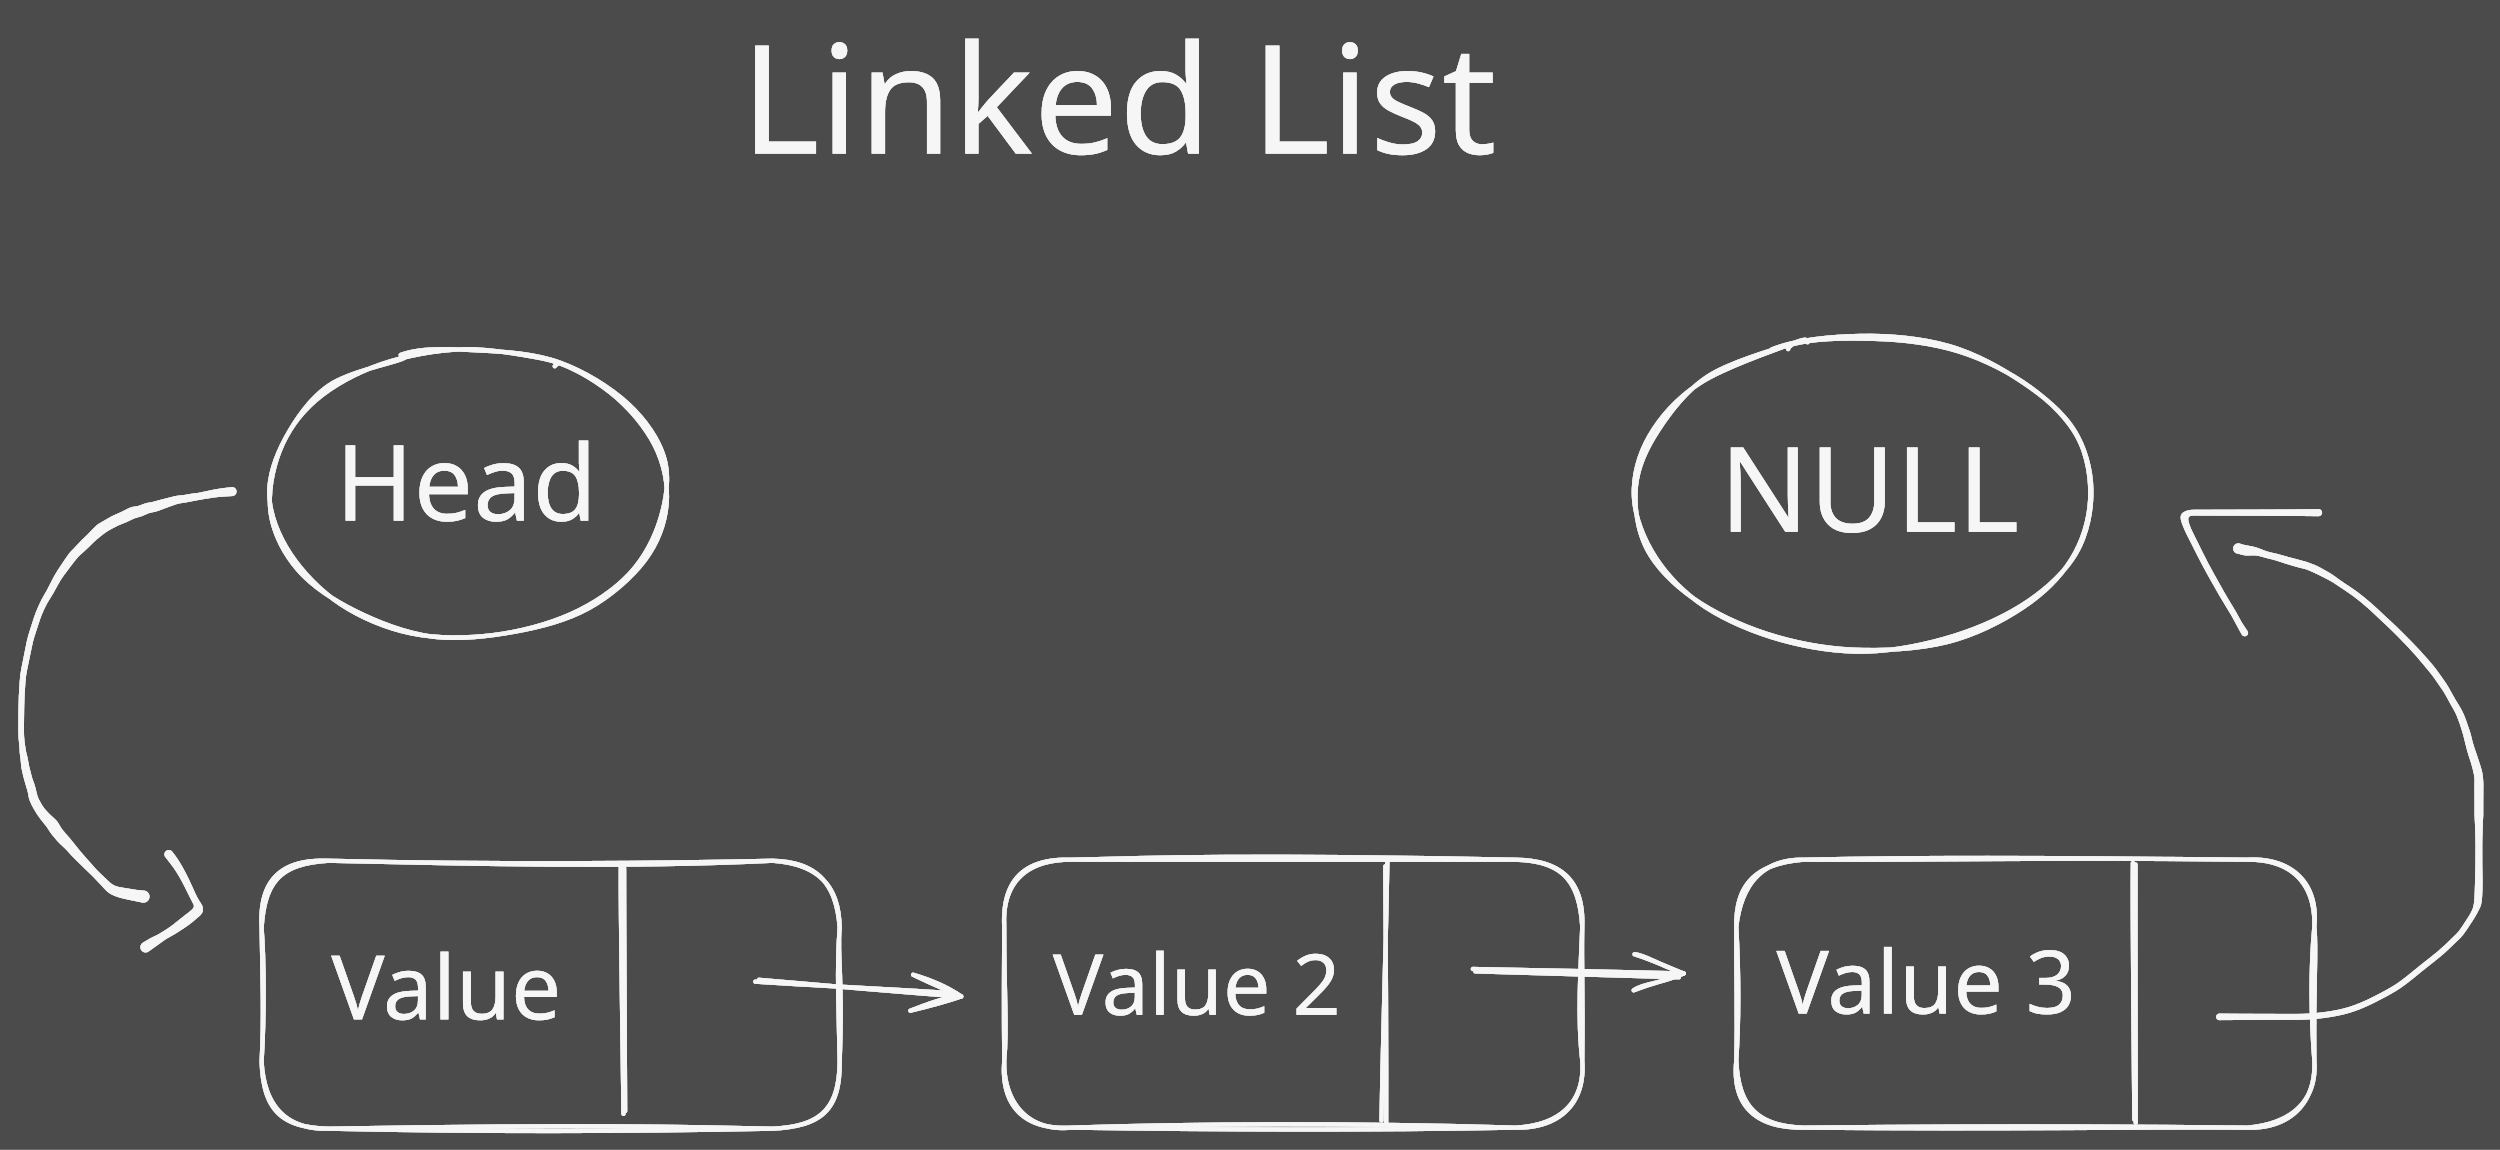
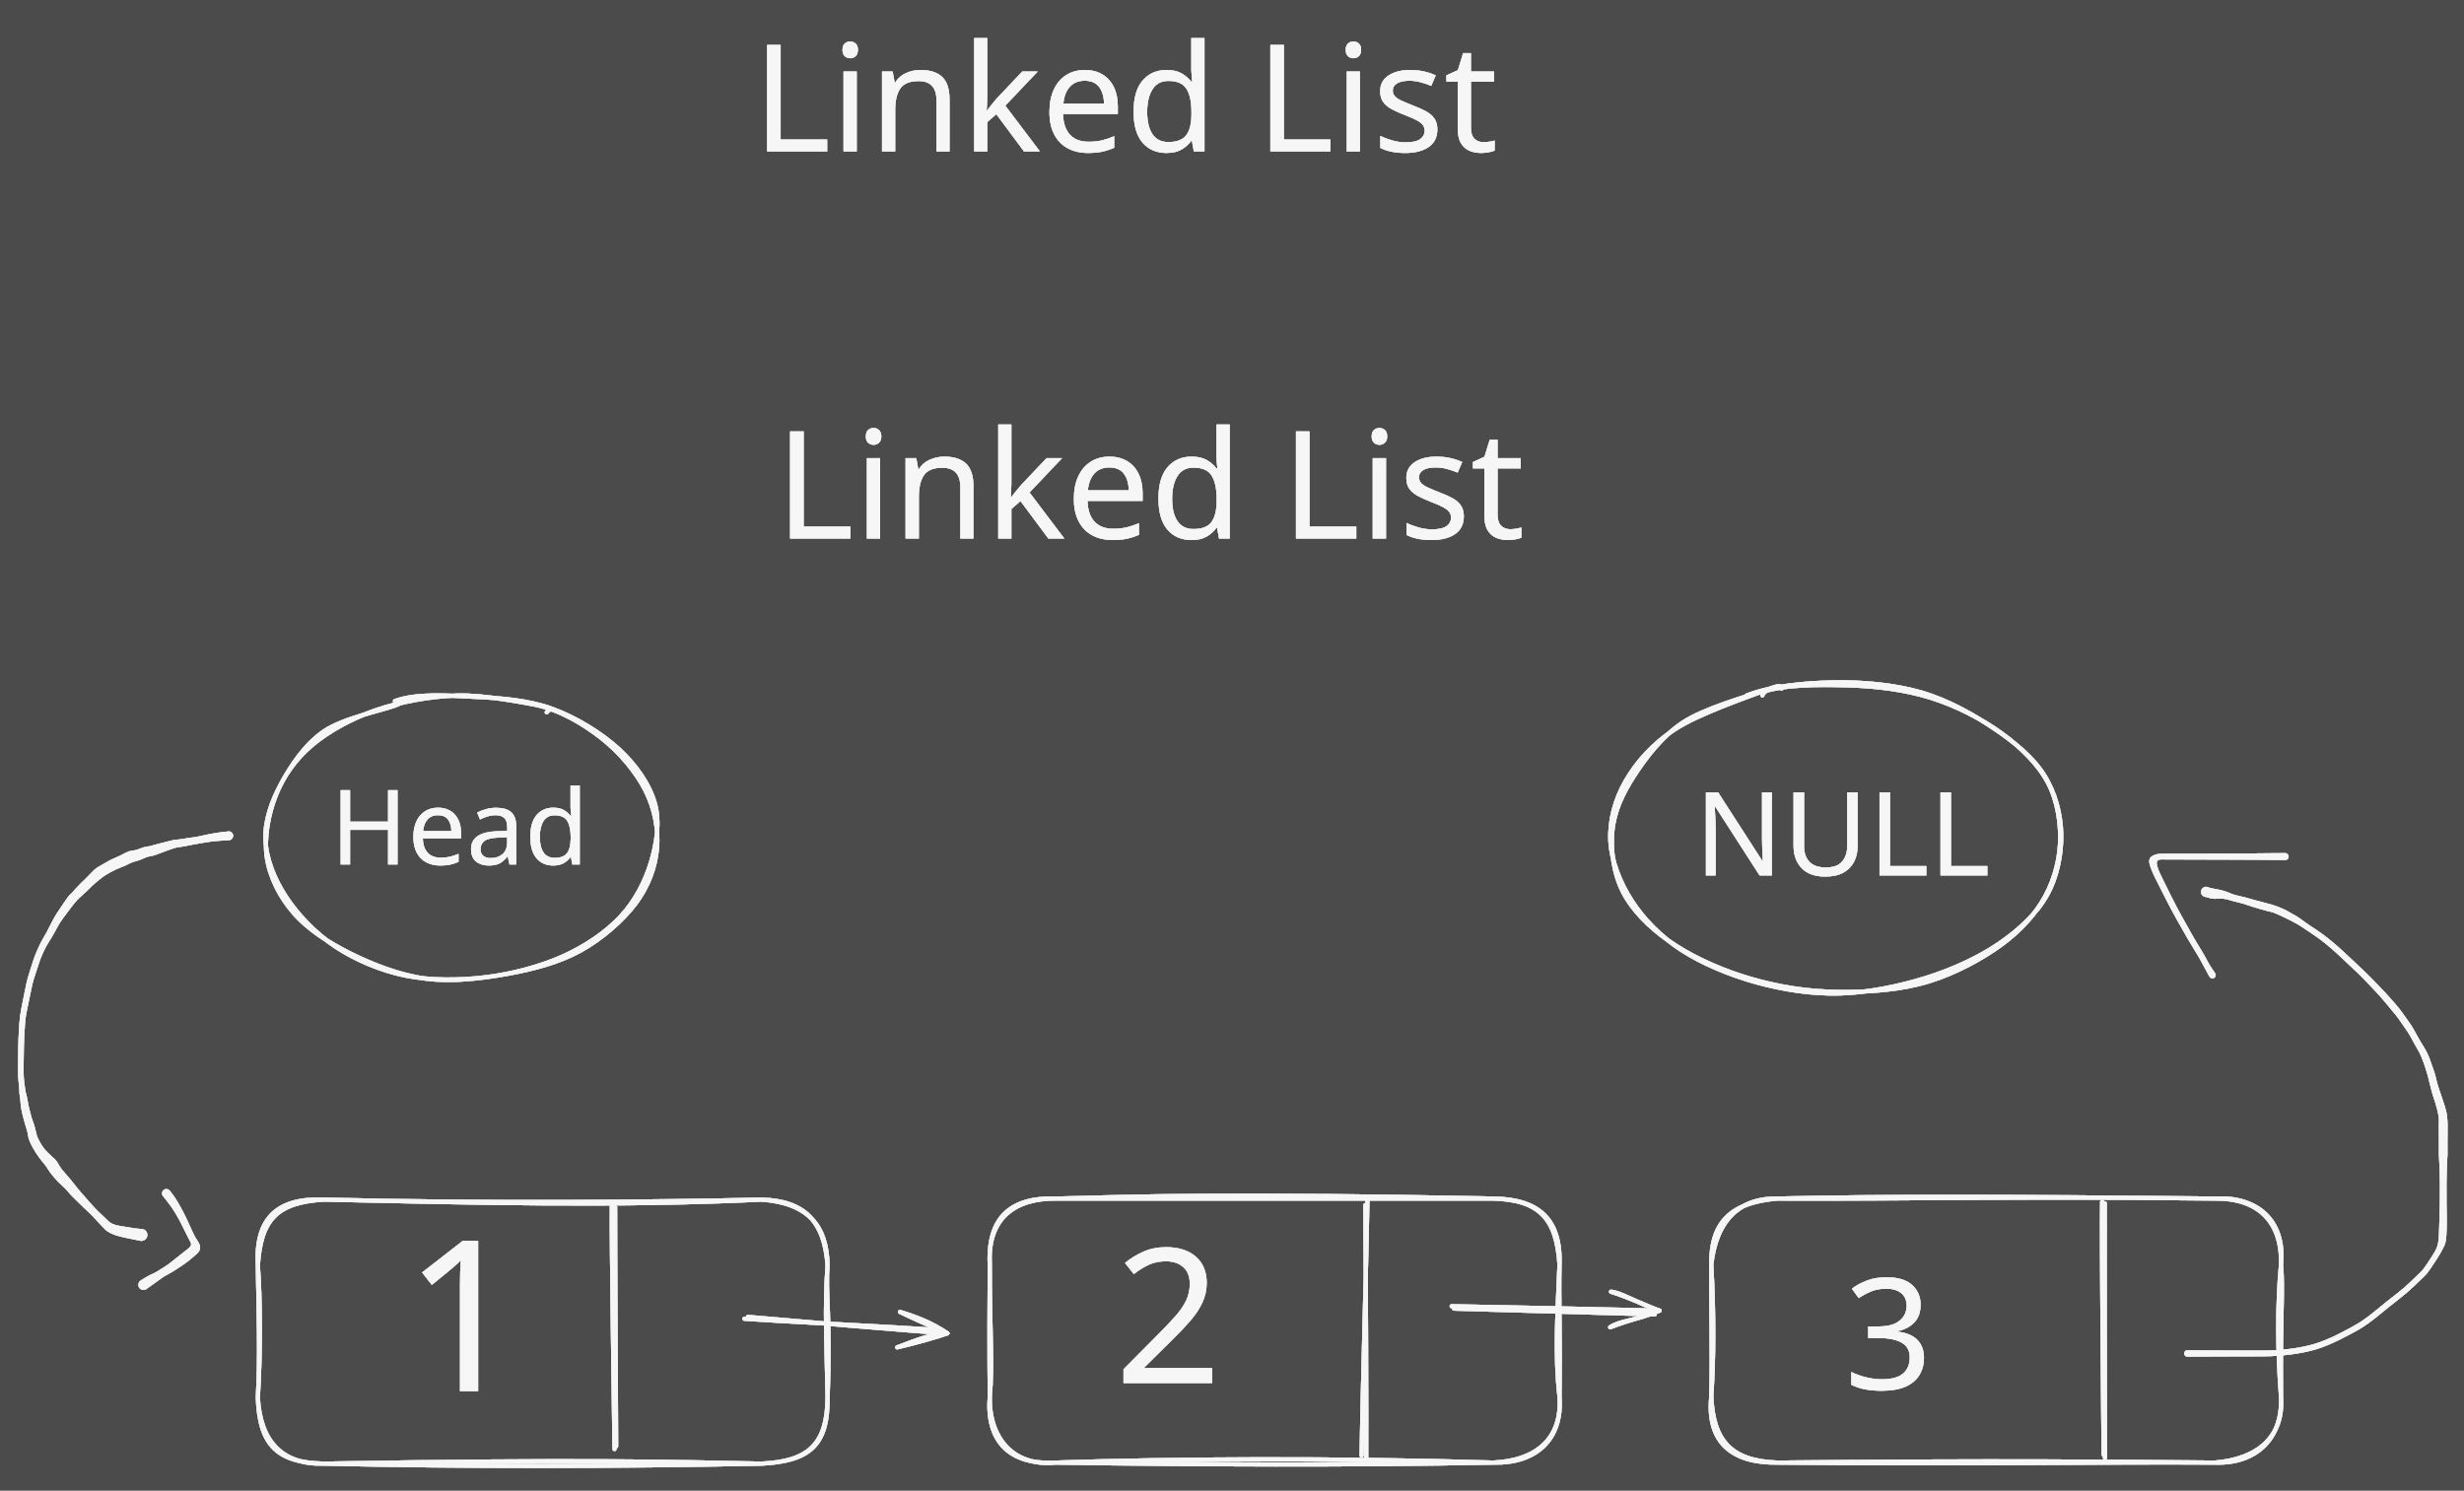
- <svg xmlns="http://www.w3.org/2000/svg" version="1.1" viewBox="0 0 1185 545" width="1185" height="545" filter="invert(93%) hue-rotate(180deg)">
+ <svg xmlns="http://www.w3.org/2000/svg" version="1.1" viewBox="0 0 1185 717" width="1185" height="717" filter="invert(93%) hue-rotate(180deg)">
  <defs>
    <style class="style-fonts">
      @font-face {
        font-family: "Virgil";
        src: url("https://excalidraw.com/Virgil.woff2");
      }
      @font-face {
        font-family: "Cascadia";
        src: url("https://excalidraw.com/Cascadia.woff2");
      }
      @font-face {
        font-family: "Assistant";
        src: url("https://excalidraw.com/Assistant-Regular.woff2");
      }
    </style>
  </defs>
-   <rect x="0" y="0" width="1185" height="545" fill="#ffffff" />
-   <g stroke-linecap="round" transform="translate(128 165) rotate(0 94 68.5)">
+   <rect x="0" y="0" width="1185" height="717" fill="#ffffff" />
+   <g stroke-linecap="round" transform="translate(128 334) rotate(0 94 68.5)">
    <path d="M129.51 5.01 C141.2 7.43, 152.31 14.02, 161.13 20.9 C169.95 27.77, 177.97 37.37, 182.44 46.24 C186.91 55.1, 188.77 65.01, 187.97 74.07 C187.17 83.12, 183.8 92.36, 177.66 100.56 C171.51 108.76, 161.32 117.64, 151.08 123.28 C140.84 128.92, 128.6 132.15, 116.22 134.39 C103.85 136.64, 89.46 138.37, 76.83 136.74 C64.2 135.11, 51.02 129.88, 40.43 124.61 C29.84 119.35, 19.96 112.85, 13.28 105.17 C6.6 97.49, 1.79 87.97, 0.35 78.54 C-1.09 69.11, 1.05 57.59, 4.63 48.6 C8.22 39.61, 13.86 31.41, 21.85 24.59 C29.84 17.77, 40.89 11.67, 52.58 7.66 C64.27 3.65, 78.72 0.9, 91.98 0.54 C105.24 0.18, 125 4.15, 132.17 5.49 C139.33 6.83, 135.33 7.54, 134.95 8.59 M61.94 3.22 C72.46 -0.65, 87.56 0.56, 100.14 1.17 C112.72 1.78, 125.86 2.71, 137.42 6.89 C148.99 11.07, 161.29 18.69, 169.54 26.25 C177.78 33.82, 184.3 43.19, 186.89 52.29 C189.47 61.39, 187.8 71.73, 185.05 80.85 C182.29 89.97, 177.43 99.47, 170.36 107.01 C163.28 114.55, 153.38 121.25, 142.58 126.09 C131.78 130.93, 118.16 134.53, 105.56 136.05 C92.96 137.58, 79.01 137.7, 66.97 135.25 C54.94 132.8, 42.93 127.65, 33.35 121.33 C23.78 115.02, 15.13 105.91, 9.52 97.35 C3.9 88.78, 0.04 79.02, -0.34 69.94 C-0.71 60.86, 2.56 51.56, 7.26 42.85 C11.96 34.15, 18.75 23.96, 27.89 17.71 C37.02 11.45, 56.39 7.5, 62.05 5.33 C67.71 3.16, 61.34 3.98, 61.84 4.69" stroke="#1e1e1e" stroke-width="2" fill="none" />
  </g>
-   <g transform="translate(159 203) rotate(0 58.33333 31.25)">
+   <g transform="translate(159 372) rotate(0 58.33333 31.25)">
    <text x="0" y="43.8" font-family="Virgil, Segoe UI Emoji" font-size="50px" fill="#1e1e1e" text-anchor="start" style="white-space: pre;" direction="ltr" dominant-baseline="alphabetic">Head</text>
  </g>
-   <g transform="translate(110 233) rotate(0 -50 96)" stroke="none">
+   <g transform="translate(110 402) rotate(0 -50 96)" stroke="none">
    <path fill="#1e1e1e" d="M 0.19,2.12 Q 0.19,2.12 -2.97,2.30 -6.15,2.48 -8.58,2.80 -11.02,3.12 -13.21,3.52 -15.39,3.91 -16.96,4.19 -18.53,4.47 -20.26,4.83 -21.98,5.20 -23.70,5.41 -25.41,5.62 -26.49,6.01 -27.58,6.41 -28.94,6.87 -30.30,7.34 -32.02,8.00 -33.74,8.65 -35.04,9.13 -36.34,9.61 -37.96,9.86 -39.58,10.11 -41.04,10.90 -42.50,11.69 -44.45,12.14 -46.40,12.59 -48.04,13.48 -49.68,14.36 -51.27,14.95 -52.85,15.54 -54.00,16.06 -55.15,16.58 -56.42,17.29 -57.68,18.00 -58.87,18.65 -60.06,19.31 -62.43,21.25 -64.80,23.19 -65.82,24.19 -66.85,25.20 -67.84,26.20 -68.84,27.20 -70.51,28.67 -72.19,30.14 -73.11,31.13 -74.04,32.12 -76.15,34.91 -78.26,37.70 -79.80,39.78 -81.34,41.85 -83.12,45.21 -84.89,48.58 -86.30,50.69 -87.72,52.79 -89.12,55.85 -90.52,58.91 -91.10,60.76 -91.67,62.60 -92.82,66.01 -93.97,69.41 -94.43,71.37 -94.90,73.33 -95.68,77.32 -96.47,81.32 -97.10,84.19 -97.74,87.06 -97.99,90.76 -98.25,94.47 -98.37,96.93 -98.48,99.39 -98.54,102.15 -98.59,104.91 -98.61,107.52 -98.63,110.13 -98.65,113.26 -98.66,116.38 -98.38,118.48 -98.10,120.59 -97.87,122.12 -97.64,123.64 -97.24,125.02 -96.84,126.40 -96.62,128.00 -96.39,129.60 -96.01,130.97 -95.63,132.34 -95.21,134.12 -94.79,135.90 -94.29,137.13 -93.80,138.35 -93.30,140.13 -92.80,141.91 -92.52,143.31 -92.23,144.71 -91.63,145.85 -91.04,146.99 -90.24,148.38 -89.43,149.76 -88.22,151.12 -87.01,152.48 -85.95,153.45 -84.89,154.42 -83.82,155.39 -82.75,156.36 -82.00,157.79 -81.24,159.22 -80.40,160.31 -79.56,161.39 -78.83,162.19 -78.10,162.99 -76.51,164.85 -74.93,166.72 -73.83,168.18 -72.73,169.63 -70.73,171.93 -68.73,174.22 -67.31,175.83 -65.89,177.44 -64.45,179.00 -63.01,180.56 -62.02,181.43 -61.04,182.30 -59.78,183.56 -58.52,184.81 -57.65,185.57 -56.77,186.34 -55.46,186.89 -54.15,187.45 -51.84,187.76 -49.54,188.06 -47.37,188.48 -45.21,188.89 -43.54,189.00 -41.86,189.11 -41.41,189.21 -40.95,189.31 -40.55,189.54 -40.15,189.78 -39.84,190.13 -39.54,190.49 -39.36,190.92 -39.18,191.35 -39.15,191.82 -39.13,192.28 -39.25,192.73 -39.37,193.18 -39.63,193.57 -39.88,193.96 -40.25,194.25 -40.62,194.53 -41.06,194.68 -41.50,194.84 -41.97,194.84 -42.44,194.84 -42.88,194.70 -43.32,194.55 -43.70,194.28 -44.07,194.00 -44.34,193.61 -44.60,193.23 -44.73,192.78 -44.86,192.33 -44.84,191.87 -44.82,191.40 -44.65,190.96 -44.48,190.53 -44.18,190.17 -43.88,189.81 -43.48,189.57 -43.09,189.32 -42.63,189.22 -42.18,189.12 -41.71,189.16 -41.25,189.21 -40.82,189.40 -40.40,189.59 -40.06,189.91 -39.71,190.23 -39.49,190.64 -39.27,191.05 -39.19,191.51 -39.11,191.97 -39.18,192.43 -39.25,192.89 -39.47,193.31 -39.68,193.72 -40.02,194.04 -40.36,194.37 -40.78,194.57 -41.20,194.77 -41.66,194.82 -42.13,194.88 -42.13,194.88 -42.13,194.88 -45.13,194.27 -48.14,193.66 -49.66,193.34 -51.18,193.01 -52.75,192.61 -54.32,192.20 -55.95,191.53 -57.58,190.85 -58.61,190.04 -59.65,189.22 -60.41,188.34 -61.18,187.46 -62.43,186.19 -63.68,184.92 -64.55,183.93 -65.41,182.93 -66.97,181.45 -68.52,179.97 -70.09,178.48 -71.66,176.98 -73.98,174.69 -76.31,172.40 -77.28,171.18 -78.25,169.95 -80.17,168.22 -82.09,166.49 -82.85,165.59 -83.61,164.69 -84.92,163.14 -86.23,161.58 -86.94,160.35 -87.65,159.11 -88.62,157.97 -89.60,156.83 -90.69,155.39 -91.78,153.96 -92.44,152.93 -93.09,151.90 -94.00,150.35 -94.91,148.81 -95.64,147.11 -96.37,145.42 -96.50,144.21 -96.63,143.00 -97.11,141.35 -97.59,139.69 -98.04,138.25 -98.48,136.80 -98.94,135.01 -99.39,133.21 -99.71,131.58 -100.03,129.95 -100.09,128.55 -100.15,127.14 -100.43,125.52 -100.70,123.89 -100.71,122.41 -100.73,120.93 -101.02,118.65 -101.31,116.37 -101.30,113.24 -101.30,110.11 -101.28,107.49 -101.26,104.86 -101.22,102.07 -101.18,99.27 -101.07,96.78 -100.96,94.28 -100.69,90.38 -100.43,86.48 -99.82,83.63 -99.22,80.78 -98.45,76.73 -97.69,72.68 -97.20,70.59 -96.71,68.51 -95.62,65.10 -94.52,61.70 -93.88,59.69 -93.25,57.69 -91.79,54.40 -90.34,51.10 -89.09,49.09 -87.84,47.08 -86.05,43.45 -84.27,39.83 -82.85,37.63 -81.43,35.44 -79.27,32.24 -77.12,29.04 -76.12,28.12 -75.13,27.19 -73.64,25.51 -72.14,23.84 -71.11,22.84 -70.07,21.84 -69.02,20.85 -67.96,19.85 -66.17,17.94 -64.37,16.03 -63.44,15.43 -62.50,14.82 -61.38,14.22 -60.25,13.62 -58.77,12.72 -57.29,11.81 -56.04,11.26 -54.79,10.70 -53.44,10.11 -52.08,9.53 -50.67,8.76 -49.26,7.99 -48.14,7.57 -47.03,7.16 -45.85,7.08 -44.68,6.99 -43.67,6.56 -42.66,6.13 -41.46,5.73 -40.27,5.32 -39.09,5.20 -37.91,5.07 -36.67,4.66 -35.44,4.26 -33.49,3.80 -31.55,3.35 -30.11,2.94 -28.67,2.54 -27.22,2.22 -25.78,1.90 -24.24,1.80 -22.70,1.69 -20.85,1.32 -18.99,0.94 -17.52,0.83 -16.06,0.71 -13.83,0.18 -11.59,-0.33 -9.04,-0.83 -6.49,-1.33 -3.34,-1.73 -0.19,-2.12 0.06,-2.11 0.32,-2.11 0.56,-2.04 0.81,-1.97 1.04,-1.84 1.26,-1.72 1.45,-1.54 1.64,-1.36 1.78,-1.15 1.92,-0.93 2.00,-0.69 2.08,-0.44 2.11,-0.19 2.13,0.06 2.09,0.31 2.05,0.57 1.95,0.81 1.86,1.04 1.70,1.25 1.55,1.46 1.35,1.62 1.15,1.79 0.92,1.90 0.69,2.01 0.44,2.07 0.19,2.12 0.19,2.12 L 0.19,2.12 Z" />
  </g>
-   <g transform="translate(80 405) rotate(0 2 22)" stroke="none">
+   <g transform="translate(80 574) rotate(0 2 22)" stroke="none">
    <path fill="#1e1e1e" d="M 1.63,-1.30 Q 1.63,-1.30 2.75,0.15 3.88,1.61 5.20,3.78 6.53,5.96 7.94,8.65 9.35,11.34 10.52,13.95 11.68,16.57 12.72,18.80 13.76,21.04 14.56,22.17 15.35,23.29 15.83,24.30 16.31,25.31 16.18,26.55 16.05,27.80 14.62,29.11 13.19,30.42 11.21,32.02 9.22,33.61 7.48,34.74 5.74,35.87 4.11,36.95 2.48,38.02 0.54,39.04 -1.39,40.05 -2.34,40.81 -3.30,41.56 -4.56,42.41 -5.82,43.27 -7.64,44.61 -9.46,45.96 -9.81,46.15 -10.17,46.35 -10.56,46.42 -10.96,46.49 -11.36,46.43 -11.76,46.37 -12.12,46.18 -12.48,46.00 -12.76,45.71 -13.04,45.42 -13.21,45.06 -13.39,44.70 -13.44,44.29 -13.49,43.89 -13.41,43.50 -13.32,43.10 -13.12,42.76 -12.92,42.41 -12.61,42.14 -12.31,41.88 -11.94,41.72 -11.56,41.57 -11.16,41.54 -10.76,41.51 -10.37,41.62 -9.98,41.72 -9.64,41.94 -9.31,42.16 -9.06,42.48 -8.81,42.80 -8.67,43.18 -8.54,43.56 -8.53,43.96 -8.53,44.36 -8.65,44.75 -8.78,45.13 -9.02,45.46 -9.26,45.78 -9.59,46.01 -9.92,46.24 -10.30,46.36 -10.69,46.47 -11.09,46.45 -11.50,46.44 -11.87,46.29 -12.25,46.15 -12.56,45.89 -12.87,45.64 -13.09,45.29 -13.30,44.95 -13.39,44.56 -13.48,44.16 -13.44,43.76 -13.41,43.36 -13.24,42.99 -13.08,42.62 -12.80,42.33 -12.53,42.03 -12.53,42.03 -12.53,42.03 -10.46,40.76 -8.39,39.48 -6.97,38.88 -5.55,38.27 -4.39,37.56 -3.22,36.85 -1.52,35.78 0.17,34.71 1.69,33.58 3.20,32.45 4.82,31.09 6.43,29.74 7.59,28.90 8.75,28.06 10.59,26.55 12.43,25.04 11.74,23.70 11.04,22.36 9.92,20.14 8.80,17.91 7.59,15.45 6.39,12.98 4.93,10.48 3.47,7.98 2.09,6.06 0.71,4.13 -0.45,2.72 -1.63,1.30 -1.76,1.09 -1.89,0.87 -1.97,0.63 -2.05,0.39 -2.07,0.14 -2.08,-0.10 -2.04,-0.35 -2.00,-0.60 -1.90,-0.83 -1.80,-1.06 -1.64,-1.26 -1.49,-1.46 -1.29,-1.62 -1.09,-1.77 -0.87,-1.88 -0.64,-1.98 -0.39,-2.03 -0.14,-2.08 0.10,-2.07 0.35,-2.06 0.59,-1.98 0.83,-1.91 1.05,-1.78 1.27,-1.65 1.45,-1.48 1.63,-1.30 1.63,-1.30 L 1.63,-1.30 Z" />
  </g>
-   <g stroke-linecap="round" transform="translate(124 408) rotate(0 137 63.5)">
+   <g stroke-linecap="round" transform="translate(124 577) rotate(0 137 63.5)">
    <path d="M31.75 0 C104.03 1.55, 172.26 3.32, 242.25 0 M31.75 0 C110.67 1.9, 190.56 1.16, 242.25 0 M242.25 0 C262.43 0.49, 272.57 10.07, 274 31.75 M242.25 0 C264.21 1.55, 273.71 12.18, 274 31.75 M274 31.75 C272.85 45.09, 275.53 56.04, 274 95.25 M274 31.75 C272.5 50.95, 273.59 71.2, 274 95.25 M274 95.25 C273.81 118.04, 264.48 125.97, 242.25 127 M274 95.25 C274.28 118.64, 264.9 125.8, 242.25 127 M242.25 127 C198.29 126.1, 156.11 124.9, 31.75 127 M242.25 127 C171.84 128.4, 101.95 128.55, 31.75 127 M31.75 127 C9.24 126.51, 0.81 118.1, 0 95.25 M31.75 127 C11.58 127.56, 1.16 116.27, 0 95.25 M0 95.25 C1.42 73.33, 1.16 45.92, 0 31.75 M0 95.25 C1.14 74.95, 0.38 55.15, 0 31.75 M0 31.75 C1.44 9.97, 8.73 1.35, 31.75 0 M0 31.75 C-1.28 9.11, 9.2 -0.89, 31.75 0" stroke="#1e1e1e" stroke-width="2" fill="none" />
  </g>
  <g stroke-linecap="round">
-     <g transform="translate(296 411) rotate(0 0 58)">
+     <g transform="translate(296 580) rotate(0 0 58)">
      <path d="M-0.18 0.52 C-0.22 19.61, 0.26 96.27, 0.31 115.63 M-1.74 -0.25 C-1.96 19.52, -0.66 97.82, -0.47 116.97" stroke="#1e1e1e" stroke-width="2" fill="none" />
    </g>
  </g>
  <mask />
-   <g transform="translate(157 446.1861) rotate(0 54.11667 26.40696)">
-     <text x="0" y="37.012" font-family="Virgil, Segoe UI Emoji" font-size="42.251px" fill="#1e1e1e" text-anchor="start" style="white-space: pre;" direction="ltr" dominant-baseline="alphabetic">Value</text>
-   </g>
  <g stroke-linecap="round">
-     <g transform="translate(359 465) rotate(0 47.5 2.996979)">
+     <g transform="translate(359 634) rotate(0 47.5 2.996979)">
      <path d="M-0.97 0.31 C14.64 1.46, 78.46 4.72, 94.26 5.85 M0.72 -0.57 C16.67 0.86, 80.68 6.32, 96.58 7.32" stroke="#1e1e1e" stroke-width="2" fill="none" />
    </g>
-     <g transform="translate(359 465) rotate(0 47.5 2.996979)">
+     <g transform="translate(359 634) rotate(0 47.5 2.996979)">
      <path d="M72.51 14.07 C81.47 10.67, 89.11 7.61, 96.58 7.32 M72.51 14.07 C82.28 11.76, 92.17 8.92, 96.58 7.32" stroke="#1e1e1e" stroke-width="2" fill="none" />
    </g>
-     <g transform="translate(359 465) rotate(0 47.5 2.996979)">
+     <g transform="translate(359 634) rotate(0 47.5 2.996979)">
      <path d="M73.8 -2.98 C82.17 -0.45, 89.36 2.43, 96.58 7.32 M73.8 -2.98 C83.02 1.48, 92.4 5.39, 96.58 7.32" stroke="#1e1e1e" stroke-width="2" fill="none" />
    </g>
  </g>
  <mask />
-   <g stroke-linecap="round" transform="translate(476 407.5) rotate(0 137 63.5)">
+   <g stroke-linecap="round" transform="translate(476 576.5) rotate(0 137 63.5)">
    <path d="M31.75 0 C73.83 -1.06, 116.01 -2.54, 242.25 0 M31.75 0 C89.82 -0.01, 148.11 -0.04, 242.25 0 M242.25 0 C264.38 0.64, 272.62 9.64, 274 31.75 M242.25 0 C263.5 0.24, 274.78 9.5, 274 31.75 M274 31.75 C273.19 52.64, 271.62 74.44, 274 95.25 M274 31.75 C273.6 48.27, 274.38 64.04, 274 95.25 M274 95.25 C275.44 115.16, 263.26 126, 242.25 127 M274 95.25 C275.61 115.98, 262.58 127.52, 242.25 127 M242.25 127 C165.41 124.65, 88.33 125.13, 31.75 127 M242.25 127 C172.8 128.33, 102.84 128.05, 31.75 127 M31.75 127 C8.89 128.27, -1.68 116.21, 0 95.25 M31.75 127 C10.81 129.12, -0.44 114.7, 0 95.25 M0 95.25 C1.45 80.21, -0.04 63.36, 0 31.75 M0 95.25 C-0.22 71.82, -0.12 49.81, 0 31.75 M0 31.75 C-1 10.37, 8.78 -0.74, 31.75 0 M0 31.75 C-1.28 8.76, 12.8 -0.15, 31.75 0" stroke="#1e1e1e" stroke-width="2" fill="none" />
  </g>
  <g stroke-linecap="round">
-     <g transform="translate(656.7262 409.6372) rotate(0 -0.5 61)">
+     <g transform="translate(656.7262 578.6372) rotate(0 -0.5 61)">
      <path d="M0.9 -1.05 C0.64 19.28, -1.68 100.78, -1.91 121.43 M-0.09 1.02 C0.06 21.54, 0.48 102.68, 0.32 122.66" stroke="#1e1e1e" stroke-width="2" fill="none" />
    </g>
  </g>
  <mask />
-   <g transform="translate(499 446) rotate(0 75.46667 25)">
-     <text x="0" y="35.04" font-family="Virgil, Segoe UI Emoji" font-size="40px" fill="#1e1e1e" text-anchor="start" style="white-space: pre;" direction="ltr" dominant-baseline="alphabetic">Value 2</text>
-   </g>
  <g stroke-linecap="round">
-     <g transform="translate(698.6945 460.6222) rotate(0 49 1)">
+     <g transform="translate(698.6945 629.6222) rotate(0 49 1)">
      <path d="M0.6 -0.19 C16.95 0.36, 80.79 2.07, 97.11 2.6 M-0.54 -1.33 C16.26 -1.08, 82.93 0.37, 99.36 0.79" stroke="#1e1e1e" stroke-width="2" fill="none" />
    </g>
-     <g transform="translate(698.6945 460.6222) rotate(0 49 1)">
+     <g transform="translate(698.6945 629.6222) rotate(0 49 1)">
      <path d="M75.67 8.79 C80.62 5.43, 87.14 6.02, 99.36 0.79 M75.67 8.79 C85.1 5.14, 94.42 3.08, 99.36 0.79" stroke="#1e1e1e" stroke-width="2" fill="none" />
    </g>
-     <g transform="translate(698.6945 460.6222) rotate(0 49 1)">
+     <g transform="translate(698.6945 629.6222) rotate(0 49 1)">
      <path d="M76.07 -8.3 C80.84 -7.9, 87.27 -3.54, 99.36 0.79 M76.07 -8.3 C85.21 -5.43, 94.38 -0.97, 99.36 0.79" stroke="#1e1e1e" stroke-width="2" fill="none" />
    </g>
  </g>
  <mask />
-   <g stroke-linecap="round" transform="translate(823 407.5) rotate(0 137 63.5)">
+   <g stroke-linecap="round" transform="translate(823 576.5) rotate(0 137 63.5)">
    <path d="M31.75 0 C91.88 0.29, 149.39 -1.16, 242.25 0 M31.75 0 C86.39 -1.18, 140.38 -1.05, 242.25 0 M242.25 0 C263.03 -0.28, 274.63 11.22, 274 31.75 M242.25 0 C261.74 -1.16, 276.16 9.85, 274 31.75 M274 31.75 C272.18 50.78, 272.32 73.88, 274 95.25 M274 31.75 C275.09 43.77, 273.62 57.18, 274 95.25 M274 95.25 C275.45 114.88, 262.54 125.32, 242.25 127 M274 95.25 C274.96 114.84, 262.57 127.7, 242.25 127 M242.25 127 C185.72 126.61, 133.17 127.93, 31.75 127 M242.25 127 C191.63 126.54, 139.59 125.94, 31.75 127 M31.75 127 C9.27 126.22, 0.95 116.26, 0 95.25 M31.75 127 C10.23 127.28, -2.24 117.5, 0 95.25 M0 95.25 C1.2 77.03, 1.32 55.58, 0 31.75 M0 95.25 C0.54 74.56, -0.12 52.09, 0 31.75 M0 31.75 C-0.28 12.23, 8.59 1.91, 31.75 0 M0 31.75 C2.24 11.85, 12.29 -0.28, 31.75 0" stroke="#1e1e1e" stroke-width="2" fill="none" />
  </g>
  <g stroke-linecap="round">
-     <g transform="translate(1011.797 409.1908) rotate(0 0 61)">
+     <g transform="translate(1011.797 578.1908) rotate(0 0 61)">
      <path d="M0.43 0.59 C0.33 21.07, 0.49 102.75, 0.54 123.02 M-0.81 -0.14 C-1.11 20, -0.32 100.8, -0.12 121.44" stroke="#1e1e1e" stroke-width="2" fill="none" />
    </g>
  </g>
  <mask />
-   <g transform="translate(842 444) rotate(0 77.844 26)">
-     <text x="0" y="36.442" font-family="Virgil, Segoe UI Emoji" font-size="41.6px" fill="#1e1e1e" text-anchor="start" style="white-space: pre;" direction="ltr" dominant-baseline="alphabetic">Value 3</text>
-   </g>
-   <g transform="translate(1052 482) rotate(0 61.5 -111)" stroke="none">
+   <g transform="translate(1052 651) rotate(0 61.5 -111)" stroke="none">
    <path fill="#1e1e1e" d="M 0,-1.56 Q 0,-1.56 2.87,-1.52 5.75,-1.49 10.99,-1.46 16.24,-1.44 22.78,-1.42 29.32,-1.40 36.13,-1.39 42.93,-1.38 49.47,-2.22 56.02,-3.07 61.03,-4.56 66.04,-6.05 72.42,-9.23 78.81,-12.42 82.37,-14.62 85.94,-16.82 90.86,-20.88 95.78,-24.94 99.93,-28.14 104.08,-31.33 107.22,-34.36 110.36,-37.39 112.00,-38.99 113.64,-40.58 115.11,-42.87 116.58,-45.16 117.82,-47.05 119.06,-48.93 119.78,-50.55 120.50,-52.16 120.75,-54.50 120.99,-56.84 121.07,-60.42 121.15,-64.01 121.23,-66.31 121.31,-68.60 121.36,-71.59 121.41,-74.58 121.39,-76.42 121.36,-78.27 121.41,-80.49 121.45,-82.71 121.37,-84.23 121.29,-85.75 121.27,-87.55 121.25,-89.34 121.12,-91.99 121.00,-94.63 120.93,-95.89 120.87,-97.14 120.94,-99.11 121.00,-101.08 120.93,-102.21 120.86,-103.33 120.91,-105.25 120.97,-107.16 120.90,-108.26 120.83,-109.37 120.94,-111.55 121.05,-113.74 120.13,-117.25 119.22,-120.76 118.64,-122.34 118.07,-123.92 117.31,-126.70 116.55,-129.48 116.15,-131.28 115.76,-133.08 115.13,-135.17 114.49,-137.26 113.89,-139.04 113.28,-140.82 112.52,-142.68 111.75,-144.53 110.62,-146.41 109.49,-148.29 108.12,-150.91 106.74,-153.52 105.83,-154.81 104.92,-156.09 103.16,-158.69 101.41,-161.28 100.33,-162.61 99.25,-163.95 96.85,-166.83 94.46,-169.72 92.87,-171.53 91.29,-173.34 88.91,-175.82 86.53,-178.31 84.37,-180.53 82.21,-182.74 78.44,-186.26 74.67,-189.77 72.49,-191.86 70.30,-193.94 66.82,-196.81 63.34,-199.68 60.18,-201.73 57.03,-203.78 55.34,-204.96 53.65,-206.13 52.35,-206.81 51.06,-207.49 49.40,-208.36 47.74,-209.24 46.42,-209.84 45.09,-210.43 43.19,-211.32 41.28,-212.21 39.96,-212.46 38.64,-212.71 34.89,-213.80 31.13,-214.88 28.92,-215.66 26.72,-216.44 24.15,-217.05 21.58,-217.65 20.04,-218.14 18.49,-218.63 17.09,-218.73 15.68,-218.83 13.92,-218.70 12.16,-218.56 9.83,-219.28 7.51,-219.99 7.22,-220.28 6.94,-220.57 6.77,-220.93 6.59,-221.30 6.55,-221.70 6.50,-222.10 6.58,-222.50 6.66,-222.89 6.87,-223.24 7.07,-223.59 7.38,-223.86 7.68,-224.12 8.06,-224.28 8.43,-224.43 8.83,-224.46 9.24,-224.48 9.63,-224.38 10.02,-224.27 10.36,-224.05 10.69,-223.83 10.94,-223.51 11.19,-223.19 11.32,-222.81 11.46,-222.43 11.46,-222.02 11.47,-221.62 11.34,-221.23 11.22,-220.85 10.97,-220.52 10.73,-220.20 10.40,-219.97 10.07,-219.74 9.68,-219.63 9.29,-219.51 8.89,-219.53 8.48,-219.55 8.11,-219.69 7.73,-219.84 7.42,-220.10 7.11,-220.36 6.90,-220.70 6.68,-221.04 6.59,-221.44 6.50,-221.83 6.54,-222.23 6.58,-222.64 6.75,-223.01 6.91,-223.37 7.19,-223.67 7.46,-223.97 7.82,-224.16 8.17,-224.35 8.57,-224.42 8.97,-224.49 9.37,-224.43 9.77,-224.37 10.13,-224.19 10.49,-224.00 10.49,-224.00 10.48,-224.00 12.17,-223.63 13.85,-223.27 15.06,-223.07 16.27,-222.87 17.98,-222.32 19.68,-221.76 20.96,-221.17 22.24,-220.58 24.97,-220.00 27.70,-219.42 29.85,-218.76 32.00,-218.10 35.77,-217.15 39.54,-216.19 41.06,-215.71 42.58,-215.23 44.65,-214.40 46.72,-213.56 47.99,-212.81 49.26,-212.06 50.98,-211.12 52.71,-210.17 53.98,-209.28 55.24,-208.38 56.86,-207.20 58.48,-206.02 61.77,-203.89 65.05,-201.76 68.61,-198.84 72.17,-195.92 74.36,-193.86 76.55,-191.79 80.38,-188.25 84.21,-184.71 86.40,-182.51 88.60,-180.31 91.05,-177.82 93.49,-175.32 95.15,-173.52 96.81,-171.72 99.34,-168.83 101.86,-165.93 102.89,-164.48 103.93,-163.03 105.79,-160.43 107.65,-157.83 108.49,-156.37 109.32,-154.91 110.70,-152.40 112.09,-149.90 113.39,-147.86 114.69,-145.81 115.58,-143.85 116.47,-141.89 117.05,-140.10 117.64,-138.31 118.45,-136.05 119.26,-133.80 119.57,-132.14 119.88,-130.49 120.76,-127.84 121.65,-125.19 122.24,-123.47 122.83,-121.75 123.64,-119.21 124.44,-116.67 124.69,-115.22 124.94,-113.76 125.05,-111.57 125.16,-109.37 125.09,-108.26 125.02,-107.16 125.08,-105.25 125.13,-103.33 125.06,-102.21 124.99,-101.08 125.05,-99.11 125.12,-97.14 125.06,-95.89 124.99,-94.63 124.87,-91.99 124.74,-89.34 124.72,-87.54 124.70,-85.75 124.62,-84.23 124.54,-82.71 124.58,-80.49 124.62,-78.26 124.59,-76.42 124.56,-74.57 124.60,-71.58 124.65,-68.59 124.70,-66.28 124.76,-63.98 124.66,-60.24 124.56,-56.50 124.31,-54.75 124.07,-52.99 123.57,-51.95 123.08,-50.91 122.17,-49.20 121.26,-47.49 120.03,-45.61 118.79,-43.72 117.14,-41.21 115.49,-38.70 113.84,-37.09 112.19,-35.49 108.94,-32.37 105.69,-29.24 101.58,-26.06 97.47,-22.89 92.41,-18.72 87.35,-14.56 83.67,-12.29 80.00,-10.02 73.41,-6.74 66.82,-3.46 61.59,-1.91 56.37,-0.37 49.65,0.50 42.94,1.38 36.13,1.39 29.32,1.40 22.78,1.42 16.24,1.44 10.99,1.46 5.75,1.49 2.87,1.52 0,1.56 -0.18,1.53 -0.37,1.51 -0.54,1.45 -0.72,1.38 -0.88,1.27 -1.03,1.16 -1.16,1.02 -1.28,0.88 -1.37,0.72 -1.46,0.55 -1.50,0.37 -1.55,0.18 -1.55,-0.00 -1.55,-0.18 -1.50,-0.37 -1.46,-0.55 -1.37,-0.72 -1.28,-0.88 -1.16,-1.02 -1.03,-1.16 -0.88,-1.27 -0.72,-1.38 -0.54,-1.45 -0.37,-1.51 -0.18,-1.53 0.00,-1.56 0.00,-1.56 L 0,-1.56 Z" />
  </g>
-   <g transform="translate(1099 243) rotate(0 -33 28.5)" stroke="none">
+   <g transform="translate(1099 412) rotate(0 -33 28.5)" stroke="none">
    <path fill="#1e1e1e" d="M 0,1.67 Q 0,1.67 -4.31,1.62 -8.62,1.57 -13.62,1.53 -18.61,1.50 -27.06,1.47 -35.51,1.45 -40.53,1.43 -45.56,1.41 -51.15,1.40 -56.74,1.38 -59.39,1.37 -62.05,1.36 -61.77,3.49 -61.50,5.61 -59.57,9.50 -57.65,13.39 -55.09,18.56 -52.53,23.73 -49.74,28.77 -46.94,33.82 -44.90,37.41 -42.85,41.00 -40.84,44.24 -38.84,47.47 -37.67,49.77 -36.50,52.06 -35.07,54.11 -33.64,56.15 -33.54,56.39 -33.44,56.63 -33.42,56.88 -33.40,57.14 -33.47,57.39 -33.53,57.64 -33.67,57.86 -33.82,58.08 -34.02,58.24 -34.22,58.40 -34.47,58.48 -34.71,58.57 -34.97,58.57 -35.23,58.58 -35.47,58.50 -35.72,58.42 -35.93,58.27 -36.14,58.11 -36.29,57.90 -36.43,57.69 -36.51,57.44 -36.58,57.19 -36.57,56.94 -36.56,56.68 -36.47,56.44 -36.38,56.19 -36.21,55.99 -36.05,55.79 -35.83,55.66 -35.61,55.52 -35.36,55.46 -35.11,55.40 -34.85,55.42 -34.59,55.45 -34.36,55.55 -34.12,55.66 -33.93,55.83 -33.74,56.01 -33.61,56.23 -33.49,56.46 -33.44,56.71 -33.40,56.97 -33.43,57.22 -33.47,57.48 -33.59,57.71 -33.71,57.94 -33.89,58.12 -34.08,58.30 -34.31,58.42 -34.54,58.53 -34.80,58.56 -35.06,58.59 -35.31,58.54 -35.56,58.49 -35.79,58.36 -36.01,58.23 -36.18,58.04 -36.35,57.84 -36.35,57.84 -36.35,57.84 -37.62,55.57 -38.89,53.29 -40.02,51.10 -41.14,48.91 -43.19,45.64 -45.23,42.37 -47.31,38.78 -49.39,35.18 -52.24,30.09 -55.09,25.00 -57.68,19.85 -60.28,14.70 -62.38,10.53 -64.47,6.36 -65.18,3.65 -65.88,0.94 -63.98,-0.20 -62.07,-1.36 -59.40,-1.37 -56.74,-1.38 -51.15,-1.40 -45.56,-1.41 -40.53,-1.43 -35.51,-1.45 -27.06,-1.47 -18.61,-1.50 -13.62,-1.53 -8.62,-1.57 -4.31,-1.62 0,-1.67 0.20,-1.64 0.40,-1.62 0.58,-1.55 0.77,-1.48 0.94,-1.36 1.10,-1.25 1.24,-1.10 1.37,-0.95 1.47,-0.77 1.56,-0.59 1.61,-0.39 1.66,-0.20 1.66,0.00 1.66,0.20 1.61,0.39 1.56,0.59 1.47,0.77 1.37,0.95 1.24,1.10 1.10,1.25 0.94,1.36 0.77,1.48 0.58,1.55 0.40,1.62 0.20,1.64 -0.00,1.67 -0.00,1.67 L 0,1.67 Z" />
  </g>
-   <g stroke-linecap="round" transform="translate(775 159.5) rotate(0 108.5 74.5)">
+   <g stroke-linecap="round" transform="translate(775 328.5) rotate(0 108.5 74.5)">
    <path d="M64.93 6.09 C76.5 1.47, 92.9 -0.02, 106.87 -0.28 C120.84 -0.55, 135.94 0.83, 148.75 4.5 C161.56 8.17, 173.88 15.12, 183.74 21.72 C193.6 28.32, 202.51 35.62, 207.93 44.1 C213.36 52.57, 216.07 62.88, 216.3 72.57 C216.53 82.26, 214.32 93.43, 209.33 102.25 C204.33 111.06, 195.99 118.86, 186.32 125.46 C176.66 132.06, 164.1 137.87, 151.34 141.85 C138.58 145.84, 123.39 149, 109.75 149.35 C96.11 149.7, 82.25 147.46, 69.51 143.95 C56.78 140.43, 43.29 134.77, 33.33 128.24 C23.37 121.71, 15.39 113.47, 9.75 104.76 C4.11 96.05, -0.04 85.58, -0.53 75.98 C-1.01 66.37, 1.63 56.13, 6.84 47.15 C12.05 38.18, 19.66 29.36, 30.75 22.12 C41.83 14.89, 64.85 6.99, 73.36 3.75 C81.86 0.52, 81.21 1.41, 81.78 2.71 M71.16 4.71 C83.12 0.61, 99.96 0.75, 113.67 1.14 C127.38 1.54, 141.12 3.24, 153.43 7.08 C165.75 10.92, 178.14 17.36, 187.56 24.18 C196.97 31, 205.25 39.11, 209.94 48.01 C214.63 56.92, 216.22 68, 215.7 77.62 C215.17 87.23, 212.11 97.23, 206.79 105.71 C201.48 114.18, 193.64 121.94, 183.79 128.48 C173.95 135.01, 161.17 141.58, 147.73 144.9 C134.3 148.23, 117.39 149.08, 103.19 148.42 C88.99 147.76, 75.13 145, 62.52 140.93 C49.9 136.87, 37.01 130.77, 27.51 124.04 C18.02 117.3, 10.07 109.34, 5.55 100.52 C1.04 91.71, -0.46 80.45, 0.43 71.13 C1.33 61.8, 5.29 53.25, 10.93 44.57 C16.57 35.89, 24.19 25.78, 34.28 19.07 C44.38 12.35, 65.13 6.47, 71.52 4.29 C77.9 2.1, 72.12 4.84, 72.59 5.96" stroke="#1e1e1e" stroke-width="2" fill="none" />
  </g>
-   <g transform="translate(815 203.0196) rotate(0 71.56667 34.99022)">
+   <g transform="translate(815 372.0196) rotate(0 71.56667 34.99022)">
    <text x="0" y="49.042" font-family="Virgil, Segoe UI Emoji" font-size="55.984px" fill="#1e1e1e" text-anchor="start" style="white-space: pre;" direction="ltr" dominant-baseline="alphabetic">NULL</text>
  </g>
-   <g transform="translate(351 10) rotate(0 190.6417 44.84279)">
+   <g transform="translate(362 10) rotate(0 190.6417 44.84279)">
    <text x="0" y="62.852" font-family="Virgil, Segoe UI Emoji" font-size="71.748px" fill="#1e1e1e" text-anchor="start" style="white-space: pre;" direction="ltr" dominant-baseline="alphabetic">Linked List</text>
  </g>
+   <g transform="translate(536 586.178) rotate(0 32.11667 56.41101)">
+     <text x="0" y="79.066" font-family="Virgil, Segoe UI Emoji" font-size="90.258px" fill="#1e1e1e" text-anchor="start" style="white-space: pre;" direction="ltr" dominant-baseline="alphabetic">2</text>
+   </g>
+   <g transform="translate(194 580.4615) rotate(0 13.70833 63.26923)">
+     <text x="0" y="88.678" font-family="Virgil, Segoe UI Emoji" font-size="101.231px" fill="#1e1e1e" text-anchor="start" style="white-space: pre;" direction="ltr" dominant-baseline="alphabetic">1</text>
+   </g>
+   <g transform="translate(887 603.0685) rotate(0 25.30833 46.46573)">
+     <text x="0" y="65.126" font-family="Virgil, Segoe UI Emoji" font-size="74.345px" fill="#1e1e1e" text-anchor="start" style="white-space: pre;" direction="ltr" dominant-baseline="alphabetic">3</text>
+   </g>
+   <g transform="translate(373 195.844) rotate(0 191.6417 45.07801)">
+     <text x="0" y="63.181" font-family="Virgil, Segoe UI Emoji" font-size="72.125px" fill="#1e1e1e" text-anchor="start" style="white-space: pre;" direction="ltr" dominant-baseline="alphabetic">Linked List</text>
+   </g>
</svg>
